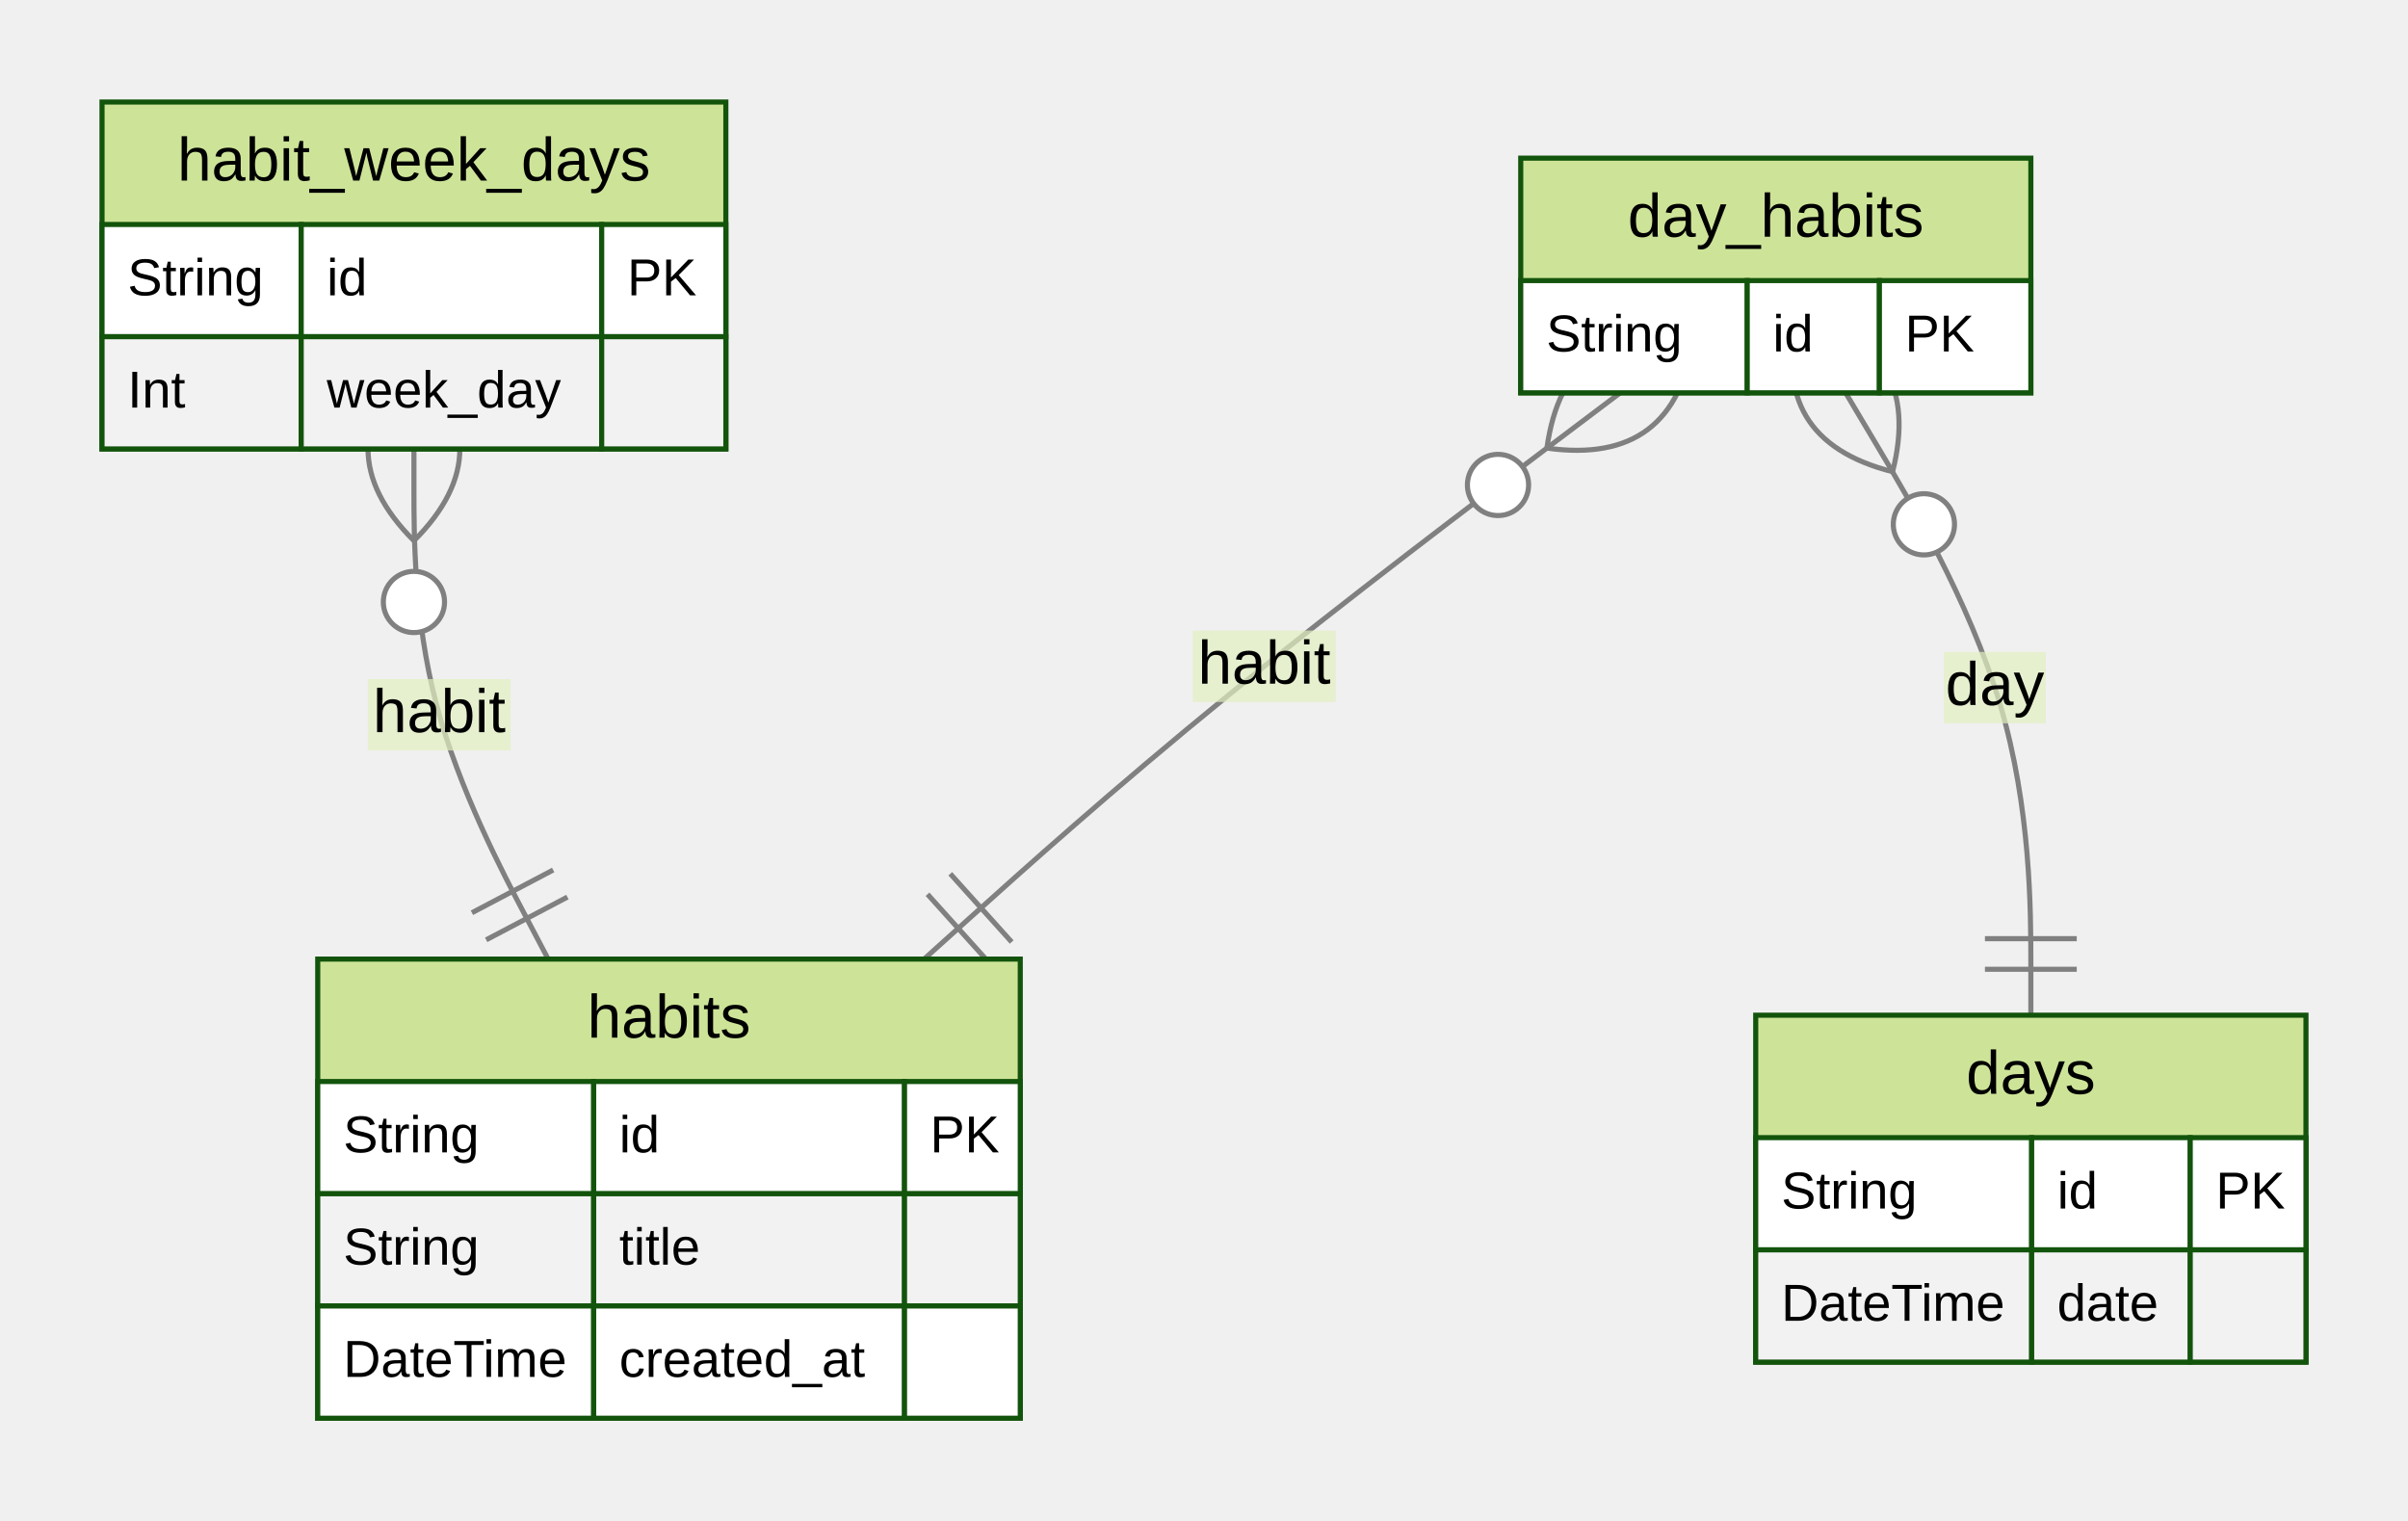
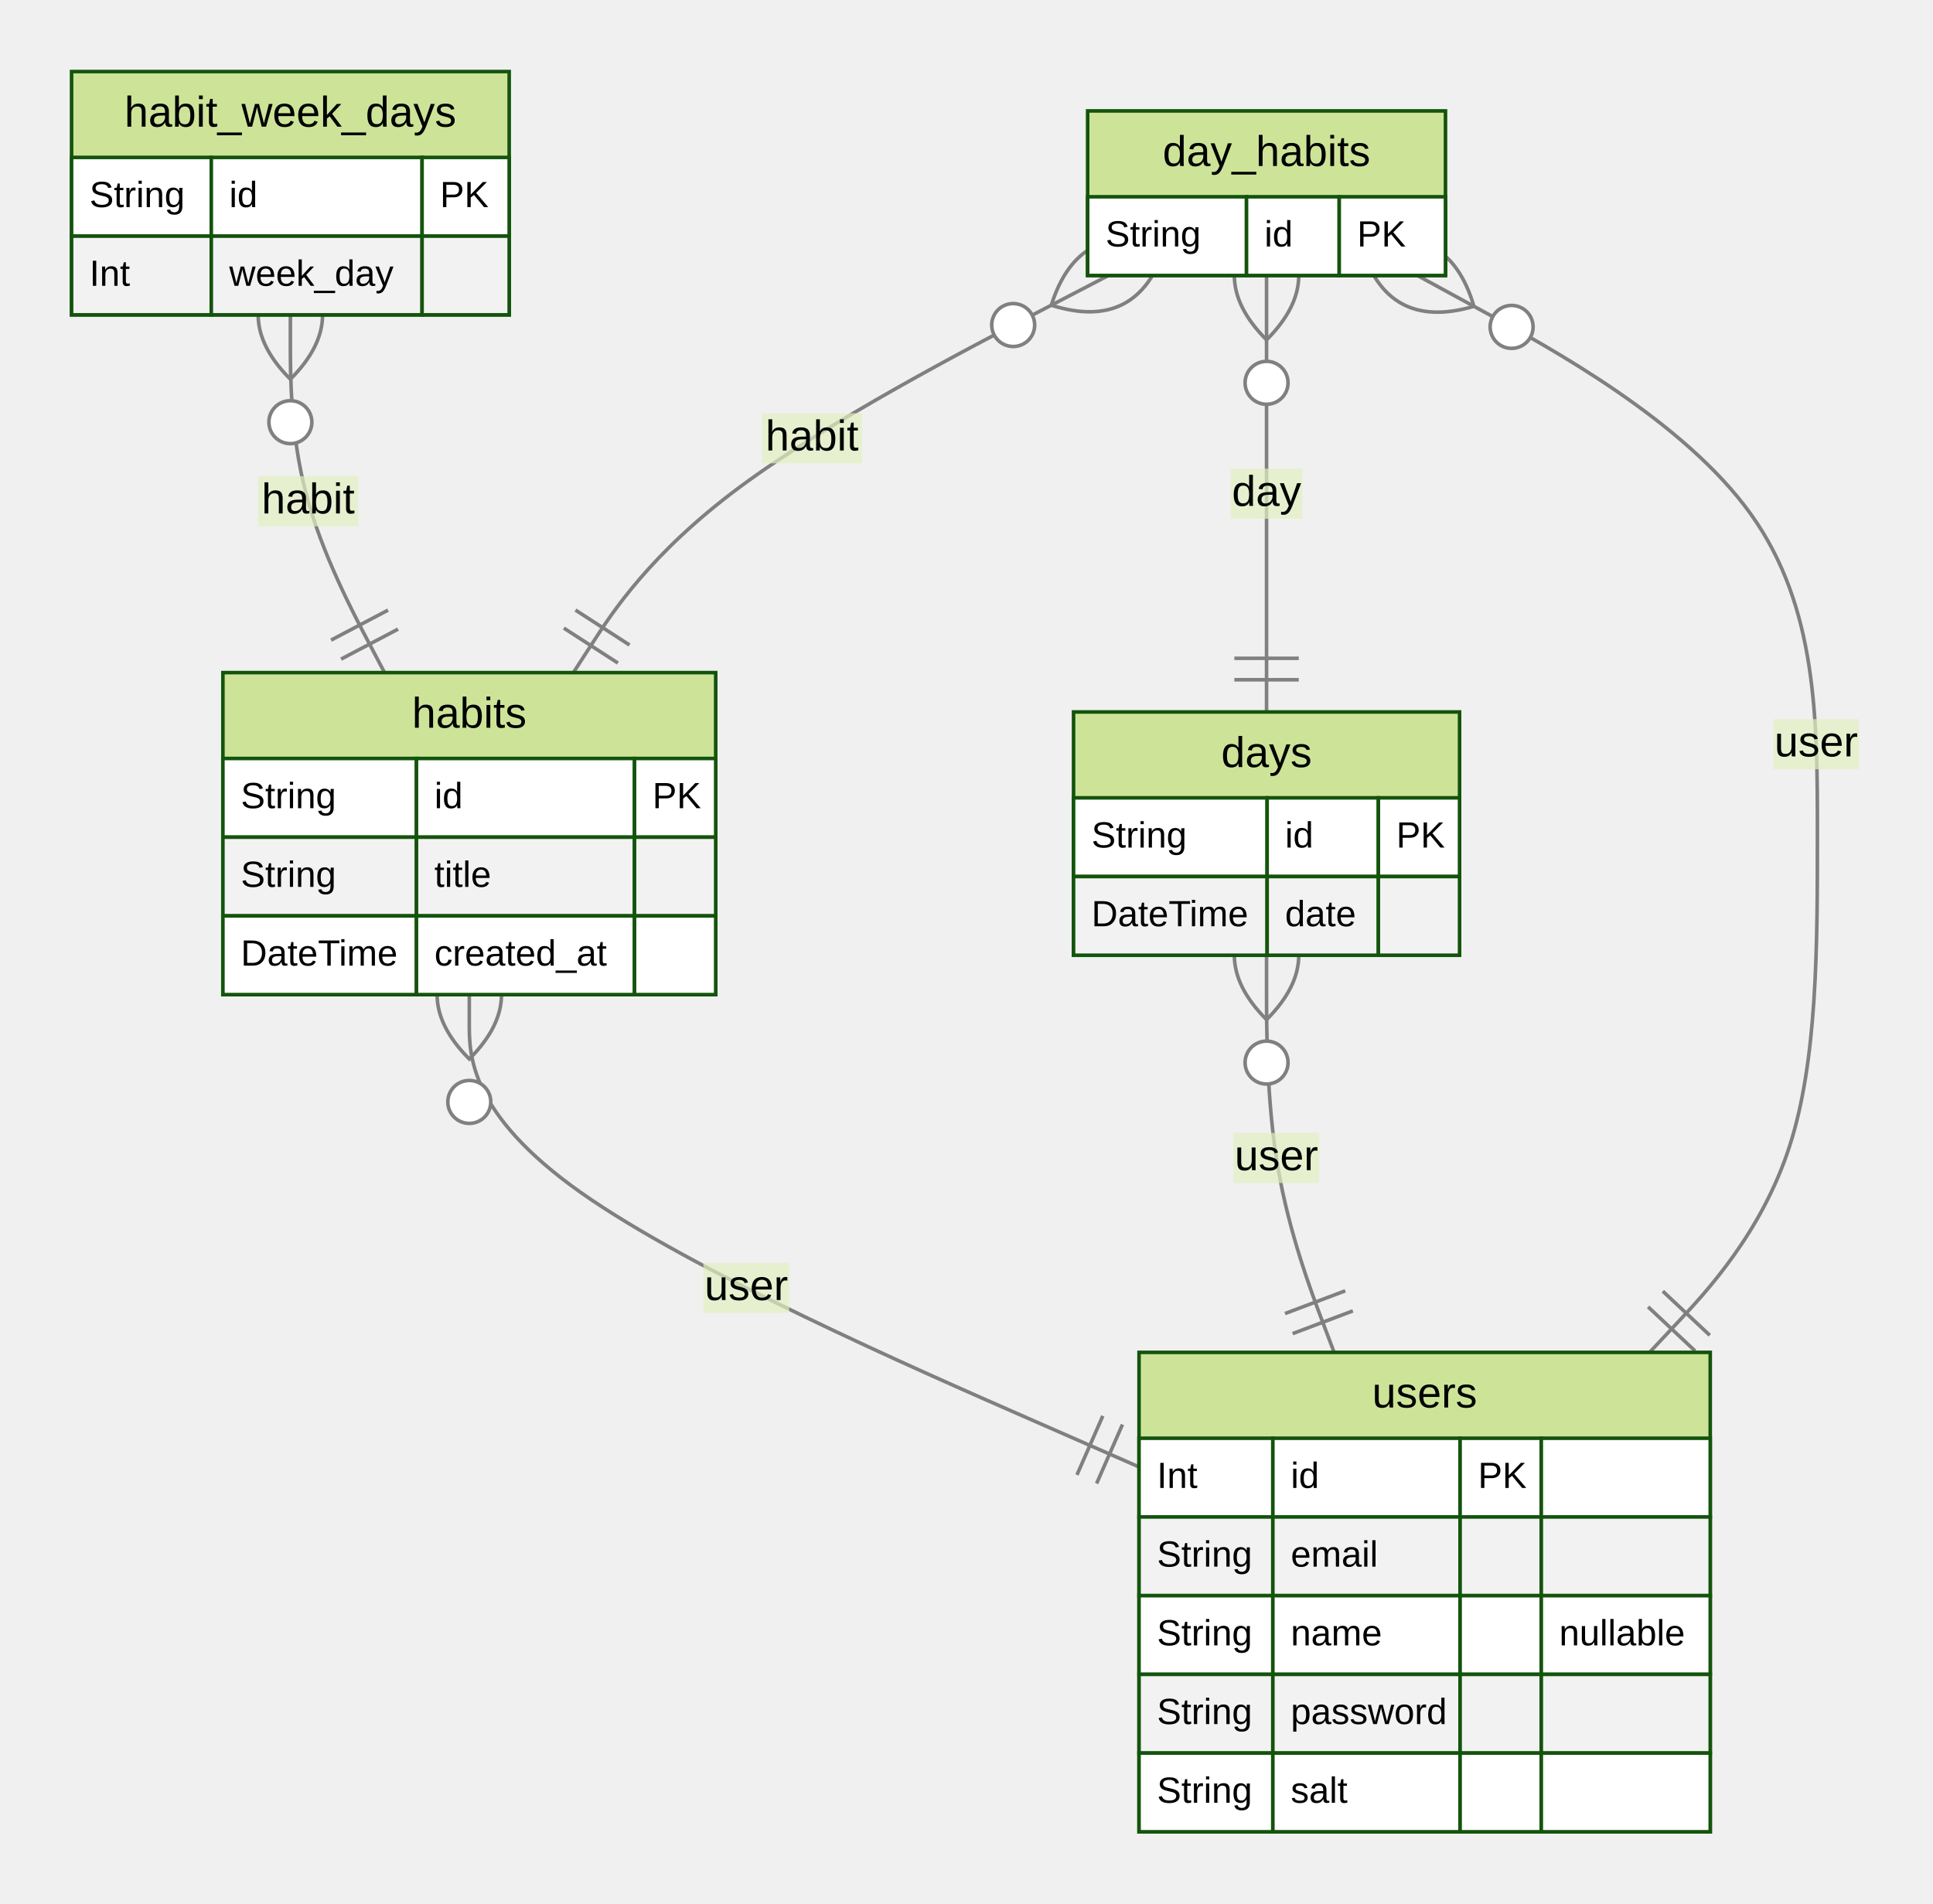
- <svg xmlns="http://www.w3.org/2000/svg" aria-roledescription="er" viewBox="0 0 472.051 298" style="max-width: 472.051px; background-color: white;" width="100%" id="mermaid-0">
+ <svg xmlns="http://www.w3.org/2000/svg" aria-roledescription="er" viewBox="0 0 540.178 532" style="max-width: 540.178px; background-color: white;" width="100%" id="mermaid-0">
  <style>#mermaid-0{font-family:"trebuchet ms",verdana,arial,sans-serif;font-size:16px;fill:#000000;}#mermaid-0 .error-icon{fill:#552222;}#mermaid-0 .error-text{fill:#552222;stroke:#552222;}#mermaid-0 .edge-thickness-normal{stroke-width:2px;}#mermaid-0 .edge-thickness-thick{stroke-width:3.5px;}#mermaid-0 .edge-pattern-solid{stroke-dasharray:0;}#mermaid-0 .edge-pattern-dashed{stroke-dasharray:3;}#mermaid-0 .edge-pattern-dotted{stroke-dasharray:2;}#mermaid-0 .marker{fill:#000000;stroke:#000000;}#mermaid-0 .marker.cross{stroke:#000000;}#mermaid-0 svg{font-family:"trebuchet ms",verdana,arial,sans-serif;font-size:16px;}#mermaid-0 .entityBox{fill:#cde498;stroke:#13540c;}#mermaid-0 .attributeBoxOdd{fill:#ffffff;stroke:#13540c;}#mermaid-0 .attributeBoxEven{fill:#f2f2f2;stroke:#13540c;}#mermaid-0 .relationshipLabelBox{fill:hsl(78.158, 58.462%, 84.51%);opacity:0.7;background-color:hsl(78.158, 58.462%, 84.51%);}#mermaid-0 .relationshipLabelBox rect{opacity:0.5;}#mermaid-0 .relationshipLine{stroke:#000000;}#mermaid-0 .entityTitleText{text-anchor:middle;font-size:18px;fill:#000000;}#mermaid-0 :root{--mermaid-font-family:"trebuchet ms",verdana,arial,sans-serif;}</style>
  <g />
  <defs>
    <marker orient="auto" markerHeight="18" markerWidth="18" refY="9" refX="0" id="ONLY_ONE_START">
      <path d="M9,0 L9,18 M15,0 L15,18" fill="none" stroke="gray" />
    </marker>
  </defs>
  <defs>
    <marker orient="auto" markerHeight="18" markerWidth="18" refY="9" refX="18" id="ONLY_ONE_END">
      <path d="M3,0 L3,18 M9,0 L9,18" fill="none" stroke="gray" />
    </marker>
  </defs>
  <defs>
    <marker orient="auto" markerHeight="18" markerWidth="30" refY="9" refX="0" id="ZERO_OR_ONE_START">
      <circle r="6" cy="9" cx="21" fill="white" stroke="gray" />
      <path d="M9,0 L9,18" fill="none" stroke="gray" />
    </marker>
  </defs>
  <defs>
    <marker orient="auto" markerHeight="18" markerWidth="30" refY="9" refX="30" id="ZERO_OR_ONE_END">
      <circle r="6" cy="9" cx="9" fill="white" stroke="gray" />
      <path d="M21,0 L21,18" fill="none" stroke="gray" />
    </marker>
  </defs>
  <defs>
    <marker orient="auto" markerHeight="36" markerWidth="45" refY="18" refX="18" id="ONE_OR_MORE_START">
      <path d="M0,18 Q 18,0 36,18 Q 18,36 0,18 M42,9 L42,27" fill="none" stroke="gray" />
    </marker>
  </defs>
  <defs>
    <marker orient="auto" markerHeight="36" markerWidth="45" refY="18" refX="27" id="ONE_OR_MORE_END">
      <path d="M3,9 L3,27 M9,18 Q27,0 45,18 Q27,36 9,18" fill="none" stroke="gray" />
    </marker>
  </defs>
  <defs>
    <marker orient="auto" markerHeight="36" markerWidth="57" refY="18" refX="18" id="ZERO_OR_MORE_START">
      <circle r="6" cy="18" cx="48" fill="white" stroke="gray" />
      <path d="M0,18 Q18,0 36,18 Q18,36 0,18" fill="none" stroke="gray" />
    </marker>
  </defs>
  <defs>
    <marker orient="auto" markerHeight="36" markerWidth="57" refY="18" refX="39" id="ZERO_OR_MORE_END">
      <circle r="6" cy="18" cx="9" fill="white" stroke="gray" />
      <path d="M21,18 Q39,0 57,18 Q39,36 21,18" fill="none" stroke="gray" />
    </marker>
  </defs>
+   <path style="stroke: gray; fill: none;" marker-start="url(#ZERO_OR_MORE_START)" marker-end="url(#ONLY_ONE_END)" d="M131.146,278L131.146,286.333C131.146,294.667,131.146,311.333,162.34,333.337C193.533,355.341,255.919,382.682,287.112,396.352L318.305,410.022" class="er relationshipLine" />
  <path style="stroke: gray; fill: none;" marker-start="url(#ZERO_OR_MORE_START)" marker-end="url(#ONLY_ONE_END)" d="M81.146,88L81.146,96.333C81.146,104.667,81.146,121.333,85.532,138C89.918,154.667,98.69,171.333,103.076,179.667L107.462,188" class="er relationshipLine" />
-   <path style="stroke: gray; fill: none;" marker-start="url(#ZERO_OR_MORE_START)" marker-end="url(#ONLY_ONE_END)" d="M361.807,77L367.859,87.167C373.91,97.333,386.013,117.667,392.065,138C398.116,158.333,398.116,178.667,398.116,188.833L398.116,199" class="er relationshipLine" />
-   <path style="stroke: gray; fill: none;" marker-start="url(#ZERO_OR_MORE_START)" marker-end="url(#ONLY_ONE_END)" d="M317.615,77L304.132,87.167C290.65,97.333,263.685,117.667,240.941,136.167C218.198,154.667,199.676,171.333,190.416,179.667L181.155,188" class="er relationshipLine" />
-   <g transform="translate(62.28748,188 )" id="entity-habits-cc335043-41b3-4dac-9d07-c706cfd18bbf">
+   <path style="stroke: gray; fill: none;" marker-start="url(#ZERO_OR_MORE_START)" marker-end="url(#ONLY_ONE_END)" d="M353.94,267L353.94,277.167C353.94,287.333,353.94,307.667,357.086,326.167C360.233,344.667,366.526,361.333,369.672,369.667L372.819,378" class="er relationshipLine" />
+   <path style="stroke: gray; fill: none;" marker-start="url(#ZERO_OR_MORE_START)" marker-end="url(#ONLY_ONE_END)" d="M353.94,77L353.94,87.167C353.94,97.333,353.94,117.667,353.94,138C353.94,158.333,353.94,178.667,353.94,188.833L353.94,199" class="er relationshipLine" />
+   <path style="stroke: gray; fill: none;" marker-start="url(#ZERO_OR_MORE_START)" marker-end="url(#ONLY_ONE_END)" d="M309.748,77L290.214,87.167C270.68,97.333,231.612,117.667,206.692,136.167C181.772,154.667,171.001,171.333,165.615,179.667L160.229,188" class="er relationshipLine" />
+   <path style="stroke: gray; fill: none;" marker-start="url(#ZERO_OR_MORE_START)" marker-end="url(#ONLY_ONE_END)" d="M396.089,77L414.72,87.167C433.351,97.333,470.613,117.667,489.244,143.667C507.875,169.667,507.875,201.333,507.875,233C507.875,264.667,507.875,296.333,500.057,320.5C492.239,344.667,476.604,361.333,468.787,369.667L460.969,378" class="er relationshipLine" />
+   <g transform="translate(62.28748,188 )" id="entity-habits-8168ec87-65cd-4c58-aa5a-8ceaa43975dc">
    <rect height="90" width="137.718" y="0" x="0" class="er entityBox" />
-     <text style="dominant-baseline: middle; text-anchor: middle; font-size: 12px;" transform="translate(68.85901,12)" y="0" x="0" id="text-entity-habits-cc335043-41b3-4dac-9d07-c706cfd18bbf" class="er entityLabel">habits</text>
+     <text style="dominant-baseline: middle; text-anchor: middle; font-size: 12px;" transform="translate(68.85901,12)" y="0" x="0" id="text-entity-habits-8168ec87-65cd-4c58-aa5a-8ceaa43975dc" class="er entityLabel">habits</text>
    <rect height="22" width="54.096" y="24" x="0" class="er attributeBoxOdd" />
-     <text style="dominant-baseline: middle; font-size: 10.2px;" transform="translate(5,35)" y="0" x="0" id="text-entity-habits-cc335043-41b3-4dac-9d07-c706cfd18bbf-attr-1-type" class="er entityLabel">String</text>
+     <text style="dominant-baseline: middle; font-size: 10.2px;" transform="translate(5,35)" y="0" x="0" id="text-entity-habits-8168ec87-65cd-4c58-aa5a-8ceaa43975dc-attr-1-type" class="er entityLabel">String</text>
    <rect height="22" width="60.935" y="24" x="54.096" class="er attributeBoxOdd" />
-     <text style="dominant-baseline: middle; font-size: 10.2px;" transform="translate(59.09555,35)" y="0" x="0" id="text-entity-habits-cc335043-41b3-4dac-9d07-c706cfd18bbf-attr-1-name" class="er entityLabel">id</text>
+     <text style="dominant-baseline: middle; font-size: 10.2px;" transform="translate(59.09555,35)" y="0" x="0" id="text-entity-habits-8168ec87-65cd-4c58-aa5a-8ceaa43975dc-attr-1-name" class="er entityLabel">id</text>
    <rect height="22" width="22.688" y="24" x="115.03" class="er attributeBoxOdd" />
-     <text style="dominant-baseline: middle; font-size: 10.2px;" transform="translate(120.0303,35)" y="0" x="0" id="text-entity-habits-cc335043-41b3-4dac-9d07-c706cfd18bbf-attr-1-key" class="er entityLabel">PK</text>
+     <text style="dominant-baseline: middle; font-size: 10.2px;" transform="translate(120.0303,35)" y="0" x="0" id="text-entity-habits-8168ec87-65cd-4c58-aa5a-8ceaa43975dc-attr-1-key" class="er entityLabel">PK</text>
    <rect height="22" width="54.096" y="46" x="0" class="er attributeBoxEven" />
-     <text style="dominant-baseline: middle; font-size: 10.2px;" transform="translate(5,57)" y="0" x="0" id="text-entity-habits-cc335043-41b3-4dac-9d07-c706cfd18bbf-attr-2-type" class="er entityLabel">String</text>
+     <text style="dominant-baseline: middle; font-size: 10.2px;" transform="translate(5,57)" y="0" x="0" id="text-entity-habits-8168ec87-65cd-4c58-aa5a-8ceaa43975dc-attr-2-type" class="er entityLabel">String</text>
    <rect height="22" width="60.935" y="46" x="54.096" class="er attributeBoxEven" />
-     <text style="dominant-baseline: middle; font-size: 10.2px;" transform="translate(59.09555,57)" y="0" x="0" id="text-entity-habits-cc335043-41b3-4dac-9d07-c706cfd18bbf-attr-2-name" class="er entityLabel">title</text>
+     <text style="dominant-baseline: middle; font-size: 10.2px;" transform="translate(59.09555,57)" y="0" x="0" id="text-entity-habits-8168ec87-65cd-4c58-aa5a-8ceaa43975dc-attr-2-name" class="er entityLabel">title</text>
    <rect height="22" width="22.688" y="46" x="115.03" class="er attributeBoxEven" />
-     <text style="dominant-baseline: middle; font-size: 10.2px;" transform="translate(120.0303,57)" y="0" x="0" id="text-entity-habits-cc335043-41b3-4dac-9d07-c706cfd18bbf-attr-2-key" class="er entityLabel" />
+     <text style="dominant-baseline: middle; font-size: 10.2px;" transform="translate(120.0303,57)" y="0" x="0" id="text-entity-habits-8168ec87-65cd-4c58-aa5a-8ceaa43975dc-attr-2-key" class="er entityLabel" />
    <rect height="22" width="54.096" y="68" x="0" class="er attributeBoxOdd" />
-     <text style="dominant-baseline: middle; font-size: 10.2px;" transform="translate(5,79)" y="0" x="0" id="text-entity-habits-cc335043-41b3-4dac-9d07-c706cfd18bbf-attr-3-type" class="er entityLabel">DateTime</text>
+     <text style="dominant-baseline: middle; font-size: 10.2px;" transform="translate(5,79)" y="0" x="0" id="text-entity-habits-8168ec87-65cd-4c58-aa5a-8ceaa43975dc-attr-3-type" class="er entityLabel">DateTime</text>
    <rect height="22" width="60.935" y="68" x="54.096" class="er attributeBoxOdd" />
-     <text style="dominant-baseline: middle; font-size: 10.2px;" transform="translate(59.09555,79)" y="0" x="0" id="text-entity-habits-cc335043-41b3-4dac-9d07-c706cfd18bbf-attr-3-name" class="er entityLabel">created_at</text>
+     <text style="dominant-baseline: middle; font-size: 10.2px;" transform="translate(59.09555,79)" y="0" x="0" id="text-entity-habits-8168ec87-65cd-4c58-aa5a-8ceaa43975dc-attr-3-name" class="er entityLabel">created_at</text>
    <rect height="22" width="22.688" y="68" x="115.03" class="er attributeBoxOdd" />
-     <text style="dominant-baseline: middle; font-size: 10.2px;" transform="translate(120.0303,79)" y="0" x="0" id="text-entity-habits-cc335043-41b3-4dac-9d07-c706cfd18bbf-attr-3-key" class="er entityLabel" />
+     <text style="dominant-baseline: middle; font-size: 10.2px;" transform="translate(120.0303,79)" y="0" x="0" id="text-entity-habits-8168ec87-65cd-4c58-aa5a-8ceaa43975dc-attr-3-key" class="er entityLabel" />
  </g>
-   <g transform="translate(20,20 )" id="entity-habitweekdays-7afe42b8-1ae9-4699-b7a4-33cdd9815eb8">
+   <g transform="translate(20,20 )" id="entity-habitweekdays-ae2e36a5-06c2-463b-9e85-b0860d6f9f8c">
    <rect height="68" width="122.293" y="0" x="0" class="er entityBox" />
-     <text style="dominant-baseline: middle; text-anchor: middle; font-size: 12px;" transform="translate(61.14648,12)" y="0" x="0" id="text-entity-habitweekdays-7afe42b8-1ae9-4699-b7a4-33cdd9815eb8" class="er entityLabel">habit_week_days</text>
+     <text style="dominant-baseline: middle; text-anchor: middle; font-size: 12px;" transform="translate(61.14648,12)" y="0" x="0" id="text-entity-habitweekdays-ae2e36a5-06c2-463b-9e85-b0860d6f9f8c" class="er entityLabel">habit_week_days</text>
    <rect height="22" width="39.048" y="24" x="0" class="er attributeBoxOdd" />
-     <text style="dominant-baseline: middle; font-size: 10.2px;" transform="translate(5,35)" y="0" x="0" id="text-entity-habitweekdays-7afe42b8-1ae9-4699-b7a4-33cdd9815eb8-attr-1-type" class="er entityLabel">String</text>
+     <text style="dominant-baseline: middle; font-size: 10.2px;" transform="translate(5,35)" y="0" x="0" id="text-entity-habitweekdays-ae2e36a5-06c2-463b-9e85-b0860d6f9f8c-attr-1-type" class="er entityLabel">String</text>
    <rect height="22" width="58.904" y="24" x="39.048" class="er attributeBoxOdd" />
-     <text style="dominant-baseline: middle; font-size: 10.2px;" transform="translate(44.04844,35)" y="0" x="0" id="text-entity-habitweekdays-7afe42b8-1ae9-4699-b7a4-33cdd9815eb8-attr-1-name" class="er entityLabel">id</text>
+     <text style="dominant-baseline: middle; font-size: 10.2px;" transform="translate(44.04844,35)" y="0" x="0" id="text-entity-habitweekdays-ae2e36a5-06c2-463b-9e85-b0860d6f9f8c-attr-1-name" class="er entityLabel">id</text>
    <rect height="22" width="24.34" y="24" x="97.953" class="er attributeBoxOdd" />
-     <text style="dominant-baseline: middle; font-size: 10.2px;" transform="translate(102.9529,35)" y="0" x="0" id="text-entity-habitweekdays-7afe42b8-1ae9-4699-b7a4-33cdd9815eb8-attr-1-key" class="er entityLabel">PK</text>
+     <text style="dominant-baseline: middle; font-size: 10.2px;" transform="translate(102.9529,35)" y="0" x="0" id="text-entity-habitweekdays-ae2e36a5-06c2-463b-9e85-b0860d6f9f8c-attr-1-key" class="er entityLabel">PK</text>
    <rect height="22" width="39.048" y="46" x="0" class="er attributeBoxEven" />
-     <text style="dominant-baseline: middle; font-size: 10.2px;" transform="translate(5,57)" y="0" x="0" id="text-entity-habitweekdays-7afe42b8-1ae9-4699-b7a4-33cdd9815eb8-attr-2-type" class="er entityLabel">Int</text>
+     <text style="dominant-baseline: middle; font-size: 10.2px;" transform="translate(5,57)" y="0" x="0" id="text-entity-habitweekdays-ae2e36a5-06c2-463b-9e85-b0860d6f9f8c-attr-2-type" class="er entityLabel">Int</text>
    <rect height="22" width="58.904" y="46" x="39.048" class="er attributeBoxEven" />
-     <text style="dominant-baseline: middle; font-size: 10.2px;" transform="translate(44.04844,57)" y="0" x="0" id="text-entity-habitweekdays-7afe42b8-1ae9-4699-b7a4-33cdd9815eb8-attr-2-name" class="er entityLabel">week_day</text>
+     <text style="dominant-baseline: middle; font-size: 10.2px;" transform="translate(44.04844,57)" y="0" x="0" id="text-entity-habitweekdays-ae2e36a5-06c2-463b-9e85-b0860d6f9f8c-attr-2-name" class="er entityLabel">week_day</text>
    <rect height="22" width="24.34" y="46" x="97.953" class="er attributeBoxEven" />
-     <text style="dominant-baseline: middle; font-size: 10.2px;" transform="translate(102.9529,57)" y="0" x="0" id="text-entity-habitweekdays-7afe42b8-1ae9-4699-b7a4-33cdd9815eb8-attr-2-key" class="er entityLabel" />
+     <text style="dominant-baseline: middle; font-size: 10.2px;" transform="translate(102.9529,57)" y="0" x="0" id="text-entity-habitweekdays-ae2e36a5-06c2-463b-9e85-b0860d6f9f8c-attr-2-key" class="er entityLabel" />
  </g>
-   <g transform="translate(344.182,199 )" id="entity-days-9f80c1b6-1a51-4ac7-9cc0-b9b1df315060">
+   <g transform="translate(300.0055,199 )" id="entity-days-c07ba20d-49cf-4c54-8582-65a3633adcab">
    <rect height="68" width="107.869" y="0" x="0" class="er entityBox" />
-     <text style="dominant-baseline: middle; text-anchor: middle; font-size: 12px;" transform="translate(53.93452,12)" y="0" x="0" id="text-entity-days-9f80c1b6-1a51-4ac7-9cc0-b9b1df315060" class="er entityLabel">days</text>
+     <text style="dominant-baseline: middle; text-anchor: middle; font-size: 12px;" transform="translate(53.93452,12)" y="0" x="0" id="text-entity-days-c07ba20d-49cf-4c54-8582-65a3633adcab" class="er entityLabel">days</text>
    <rect height="22" width="54.096" y="24" x="0" class="er attributeBoxOdd" />
-     <text style="dominant-baseline: middle; font-size: 10.2px;" transform="translate(5,35)" y="0" x="0" id="text-entity-days-9f80c1b6-1a51-4ac7-9cc0-b9b1df315060-attr-1-type" class="er entityLabel">String</text>
+     <text style="dominant-baseline: middle; font-size: 10.2px;" transform="translate(5,35)" y="0" x="0" id="text-entity-days-c07ba20d-49cf-4c54-8582-65a3633adcab-attr-1-type" class="er entityLabel">String</text>
    <rect height="22" width="31.086" y="24" x="54.096" class="er attributeBoxOdd" />
-     <text style="dominant-baseline: middle; font-size: 10.2px;" transform="translate(59.09555,35)" y="0" x="0" id="text-entity-days-9f80c1b6-1a51-4ac7-9cc0-b9b1df315060-attr-1-name" class="er entityLabel">id</text>
+     <text style="dominant-baseline: middle; font-size: 10.2px;" transform="translate(59.09555,35)" y="0" x="0" id="text-entity-days-c07ba20d-49cf-4c54-8582-65a3633adcab-attr-1-name" class="er entityLabel">id</text>
    <rect height="22" width="22.688" y="24" x="85.181" class="er attributeBoxOdd" />
-     <text style="dominant-baseline: middle; font-size: 10.2px;" transform="translate(90.18137,35)" y="0" x="0" id="text-entity-days-9f80c1b6-1a51-4ac7-9cc0-b9b1df315060-attr-1-key" class="er entityLabel">PK</text>
+     <text style="dominant-baseline: middle; font-size: 10.2px;" transform="translate(90.18137,35)" y="0" x="0" id="text-entity-days-c07ba20d-49cf-4c54-8582-65a3633adcab-attr-1-key" class="er entityLabel">PK</text>
    <rect height="22" width="54.096" y="46" x="0" class="er attributeBoxEven" />
-     <text style="dominant-baseline: middle; font-size: 10.2px;" transform="translate(5,57)" y="0" x="0" id="text-entity-days-9f80c1b6-1a51-4ac7-9cc0-b9b1df315060-attr-2-type" class="er entityLabel">DateTime</text>
+     <text style="dominant-baseline: middle; font-size: 10.2px;" transform="translate(5,57)" y="0" x="0" id="text-entity-days-c07ba20d-49cf-4c54-8582-65a3633adcab-attr-2-type" class="er entityLabel">DateTime</text>
    <rect height="22" width="31.086" y="46" x="54.096" class="er attributeBoxEven" />
-     <text style="dominant-baseline: middle; font-size: 10.2px;" transform="translate(59.09555,57)" y="0" x="0" id="text-entity-days-9f80c1b6-1a51-4ac7-9cc0-b9b1df315060-attr-2-name" class="er entityLabel">date</text>
+     <text style="dominant-baseline: middle; font-size: 10.2px;" transform="translate(59.09555,57)" y="0" x="0" id="text-entity-days-c07ba20d-49cf-4c54-8582-65a3633adcab-attr-2-name" class="er entityLabel">date</text>
    <rect height="22" width="22.688" y="46" x="85.181" class="er attributeBoxEven" />
-     <text style="dominant-baseline: middle; font-size: 10.2px;" transform="translate(90.18137,57)" y="0" x="0" id="text-entity-days-9f80c1b6-1a51-4ac7-9cc0-b9b1df315060-attr-2-key" class="er entityLabel" />
+     <text style="dominant-baseline: middle; font-size: 10.2px;" transform="translate(90.18137,57)" y="0" x="0" id="text-entity-days-c07ba20d-49cf-4c54-8582-65a3633adcab-attr-2-key" class="er entityLabel" />
  </g>
-   <g transform="translate(298.1165,31 )" id="entity-dayhabits-9698e056-3c7e-4e41-be5a-f96fd454dff8">
+   <g transform="translate(303.94,31 )" id="entity-dayhabits-0cd5d35a-4942-4d2c-a5a0-66a3ccf7d86a">
    <rect height="46" width="100" y="0" x="0" class="er entityBox" />
-     <text style="dominant-baseline: middle; text-anchor: middle; font-size: 12px;" transform="translate(50,12)" y="0" x="0" id="text-entity-dayhabits-9698e056-3c7e-4e41-be5a-f96fd454dff8" class="er entityLabel">day_habits</text>
+     <text style="dominant-baseline: middle; text-anchor: middle; font-size: 12px;" transform="translate(50,12)" y="0" x="0" id="text-entity-dayhabits-0cd5d35a-4942-4d2c-a5a0-66a3ccf7d86a" class="er entityLabel">day_habits</text>
    <rect height="22" width="44.399" y="24" x="0" class="er attributeBoxOdd" />
-     <text style="dominant-baseline: middle; font-size: 10.2px;" transform="translate(5,35)" y="0" x="0" id="text-entity-dayhabits-9698e056-3c7e-4e41-be5a-f96fd454dff8-attr-1-type" class="er entityLabel">String</text>
+     <text style="dominant-baseline: middle; font-size: 10.2px;" transform="translate(5,35)" y="0" x="0" id="text-entity-dayhabits-0cd5d35a-4942-4d2c-a5a0-66a3ccf7d86a-attr-1-type" class="er entityLabel">String</text>
    <rect height="22" width="25.911" y="24" x="44.399" class="er attributeBoxOdd" />
-     <text style="dominant-baseline: middle; font-size: 10.2px;" transform="translate(49.39862,35)" y="0" x="0" id="text-entity-dayhabits-9698e056-3c7e-4e41-be5a-f96fd454dff8-attr-1-name" class="er entityLabel">id</text>
+     <text style="dominant-baseline: middle; font-size: 10.2px;" transform="translate(49.39862,35)" y="0" x="0" id="text-entity-dayhabits-0cd5d35a-4942-4d2c-a5a0-66a3ccf7d86a-attr-1-name" class="er entityLabel">id</text>
    <rect height="22" width="29.69" y="24" x="70.31" class="er attributeBoxOdd" />
-     <text style="dominant-baseline: middle; font-size: 10.2px;" transform="translate(75.30976,35)" y="0" x="0" id="text-entity-dayhabits-9698e056-3c7e-4e41-be5a-f96fd454dff8-attr-1-key" class="er entityLabel">PK</text>
+     <text style="dominant-baseline: middle; font-size: 10.2px;" transform="translate(75.30976,35)" y="0" x="0" id="text-entity-dayhabits-0cd5d35a-4942-4d2c-a5a0-66a3ccf7d86a-attr-1-key" class="er entityLabel">PK</text>
  </g>
+   <g transform="translate(318.3046,378 )" id="entity-users-8077300a-9f07-429e-9bf9-7d88514c72dd">
+     <rect height="134" width="159.624" y="0" x="0" class="er entityBox" />
+     <text style="dominant-baseline: middle; text-anchor: middle; font-size: 12px;" transform="translate(79.81188,12)" y="0" x="0" id="text-entity-users-8077300a-9f07-429e-9bf9-7d88514c72dd" class="er entityLabel">users</text>
+     <rect height="22" width="37.396" y="24" x="0" class="er attributeBoxOdd" />
+     <text style="dominant-baseline: middle; font-size: 10.2px;" transform="translate(5,35)" y="0" x="0" id="text-entity-users-8077300a-9f07-429e-9bf9-7d88514c72dd-attr-1-type" class="er entityLabel">Int</text>
+     <rect height="22" width="52.327" y="24" x="37.396" class="er attributeBoxOdd" />
+     <text style="dominant-baseline: middle; font-size: 10.2px;" transform="translate(42.39606,35)" y="0" x="0" id="text-entity-users-8077300a-9f07-429e-9bf9-7d88514c72dd-attr-1-name" class="er entityLabel">id</text>
+     <rect height="22" width="22.688" y="24" x="89.724" class="er attributeBoxOdd" />
+     <text style="dominant-baseline: middle; font-size: 10.2px;" transform="translate(94.72354,35)" y="0" x="0" id="text-entity-users-8077300a-9f07-429e-9bf9-7d88514c72dd-attr-1-key" class="er entityLabel">PK</text>
+     <rect height="22" width="47.213" y="24" x="112.411" class="er attributeBoxOdd" />
+     <text style="dominant-baseline: middle; font-size: 10.2px;" transform="translate(117.4112,35)" y="0" x="0" id="text-entity-users-8077300a-9f07-429e-9bf9-7d88514c72dd-attr-1-comment" class="er entityLabel" />
+     <rect height="22" width="37.396" y="46" x="0" class="er attributeBoxEven" />
+     <text style="dominant-baseline: middle; font-size: 10.2px;" transform="translate(5,57)" y="0" x="0" id="text-entity-users-8077300a-9f07-429e-9bf9-7d88514c72dd-attr-2-type" class="er entityLabel">String</text>
+     <rect height="22" width="52.327" y="46" x="37.396" class="er attributeBoxEven" />
+     <text style="dominant-baseline: middle; font-size: 10.2px;" transform="translate(42.39606,57)" y="0" x="0" id="text-entity-users-8077300a-9f07-429e-9bf9-7d88514c72dd-attr-2-name" class="er entityLabel">email</text>
+     <rect height="22" width="22.688" y="46" x="89.724" class="er attributeBoxEven" />
+     <text style="dominant-baseline: middle; font-size: 10.2px;" transform="translate(94.72354,57)" y="0" x="0" id="text-entity-users-8077300a-9f07-429e-9bf9-7d88514c72dd-attr-2-key" class="er entityLabel" />
+     <rect height="22" width="47.213" y="46" x="112.411" class="er attributeBoxEven" />
+     <text style="dominant-baseline: middle; font-size: 10.2px;" transform="translate(117.4112,57)" y="0" x="0" id="text-entity-users-8077300a-9f07-429e-9bf9-7d88514c72dd-attr-2-comment" class="er entityLabel" />
+     <rect height="22" width="37.396" y="68" x="0" class="er attributeBoxOdd" />
+     <text style="dominant-baseline: middle; font-size: 10.2px;" transform="translate(5,79)" y="0" x="0" id="text-entity-users-8077300a-9f07-429e-9bf9-7d88514c72dd-attr-3-type" class="er entityLabel">String</text>
+     <rect height="22" width="52.327" y="68" x="37.396" class="er attributeBoxOdd" />
+     <text style="dominant-baseline: middle; font-size: 10.2px;" transform="translate(42.39606,79)" y="0" x="0" id="text-entity-users-8077300a-9f07-429e-9bf9-7d88514c72dd-attr-3-name" class="er entityLabel">name</text>
+     <rect height="22" width="22.688" y="68" x="89.724" class="er attributeBoxOdd" />
+     <text style="dominant-baseline: middle; font-size: 10.2px;" transform="translate(94.72354,79)" y="0" x="0" id="text-entity-users-8077300a-9f07-429e-9bf9-7d88514c72dd-attr-3-key" class="er entityLabel" />
+     <rect height="22" width="47.213" y="68" x="112.411" class="er attributeBoxOdd" />
+     <text style="dominant-baseline: middle; font-size: 10.2px;" transform="translate(117.4112,79)" y="0" x="0" id="text-entity-users-8077300a-9f07-429e-9bf9-7d88514c72dd-attr-3-comment" class="er entityLabel">nullable</text>
+     <rect height="22" width="37.396" y="90" x="0" class="er attributeBoxEven" />
+     <text style="dominant-baseline: middle; font-size: 10.2px;" transform="translate(5,101)" y="0" x="0" id="text-entity-users-8077300a-9f07-429e-9bf9-7d88514c72dd-attr-4-type" class="er entityLabel">String</text>
+     <rect height="22" width="52.327" y="90" x="37.396" class="er attributeBoxEven" />
+     <text style="dominant-baseline: middle; font-size: 10.2px;" transform="translate(42.39606,101)" y="0" x="0" id="text-entity-users-8077300a-9f07-429e-9bf9-7d88514c72dd-attr-4-name" class="er entityLabel">password</text>
+     <rect height="22" width="22.688" y="90" x="89.724" class="er attributeBoxEven" />
+     <text style="dominant-baseline: middle; font-size: 10.2px;" transform="translate(94.72354,101)" y="0" x="0" id="text-entity-users-8077300a-9f07-429e-9bf9-7d88514c72dd-attr-4-key" class="er entityLabel" />
+     <rect height="22" width="47.213" y="90" x="112.411" class="er attributeBoxEven" />
+     <text style="dominant-baseline: middle; font-size: 10.2px;" transform="translate(117.4112,101)" y="0" x="0" id="text-entity-users-8077300a-9f07-429e-9bf9-7d88514c72dd-attr-4-comment" class="er entityLabel" />
+     <rect height="22" width="37.396" y="112" x="0" class="er attributeBoxOdd" />
+     <text style="dominant-baseline: middle; font-size: 10.2px;" transform="translate(5,123)" y="0" x="0" id="text-entity-users-8077300a-9f07-429e-9bf9-7d88514c72dd-attr-5-type" class="er entityLabel">String</text>
+     <rect height="22" width="52.327" y="112" x="37.396" class="er attributeBoxOdd" />
+     <text style="dominant-baseline: middle; font-size: 10.2px;" transform="translate(42.39606,123)" y="0" x="0" id="text-entity-users-8077300a-9f07-429e-9bf9-7d88514c72dd-attr-5-name" class="er entityLabel">salt</text>
+     <rect height="22" width="22.688" y="112" x="89.724" class="er attributeBoxOdd" />
+     <text style="dominant-baseline: middle; font-size: 10.2px;" transform="translate(94.72354,123)" y="0" x="0" id="text-entity-users-8077300a-9f07-429e-9bf9-7d88514c72dd-attr-5-key" class="er entityLabel" />
+     <rect height="22" width="47.213" y="112" x="112.411" class="er attributeBoxOdd" />
+     <text style="dominant-baseline: middle; font-size: 10.2px;" transform="translate(117.4112,123)" y="0" x="0" id="text-entity-users-8077300a-9f07-429e-9bf9-7d88514c72dd-attr-5-comment" class="er entityLabel" />
+   </g>
+   <rect height="14" width="23.959" y="352.974" x="196.571" class="er relationshipLabelBox" />
+   <text style="text-anchor: middle; dominant-baseline: middle; font-size: 12px;" y="359.974" x="208.55" id="rel1" class="er relationshipLabel">user</text>
  <rect height="14" width="27.969" y="133.109" x="72.126" class="er relationshipLabelBox" />
-   <text style="text-anchor: middle; dominant-baseline: middle; font-size: 12px;" y="140.109" x="86.11" id="rel1" class="er relationshipLabel">habit</text>
-   <rect height="14" width="19.99" y="127.788" x="381.065" class="er relationshipLabelBox" />
-   <text style="text-anchor: middle; dominant-baseline: middle; font-size: 12px;" y="134.788" x="391.06" id="rel2" class="er relationshipLabel">day</text>
-   <rect height="14" width="27.969" y="123.605" x="233.851" class="er relationshipLabelBox" />
-   <text style="text-anchor: middle; dominant-baseline: middle; font-size: 12px;" y="130.605" x="247.836" id="rel3" class="er relationshipLabel">habit</text>
+   <text style="text-anchor: middle; dominant-baseline: middle; font-size: 12px;" y="140.109" x="86.11" id="rel2" class="er relationshipLabel">habit</text>
+   <rect height="14" width="23.959" y="316.669" x="344.703" class="er relationshipLabelBox" />
+   <text style="text-anchor: middle; dominant-baseline: middle; font-size: 12px;" y="323.669" x="356.682" id="rel3" class="er relationshipLabel">user</text>
+   <rect height="14" width="19.99" y="131" x="343.945" class="er relationshipLabelBox" />
+   <text style="text-anchor: middle; dominant-baseline: middle; font-size: 12px;" y="138" x="353.94" id="rel4" class="er relationshipLabel">day</text>
+   <rect height="14" width="27.969" y="115.503" x="212.937" class="er relationshipLabelBox" />
+   <text style="text-anchor: middle; dominant-baseline: middle; font-size: 12px;" y="122.503" x="226.921" id="rel5" class="er relationshipLabel">habit</text>
+   <rect height="14" width="23.959" y="201.013" x="495.552" class="er relationshipLabelBox" />
+   <text style="text-anchor: middle; dominant-baseline: middle; font-size: 12px;" y="208.013" x="507.531" id="rel6" class="er relationshipLabel">user</text>
</svg>
